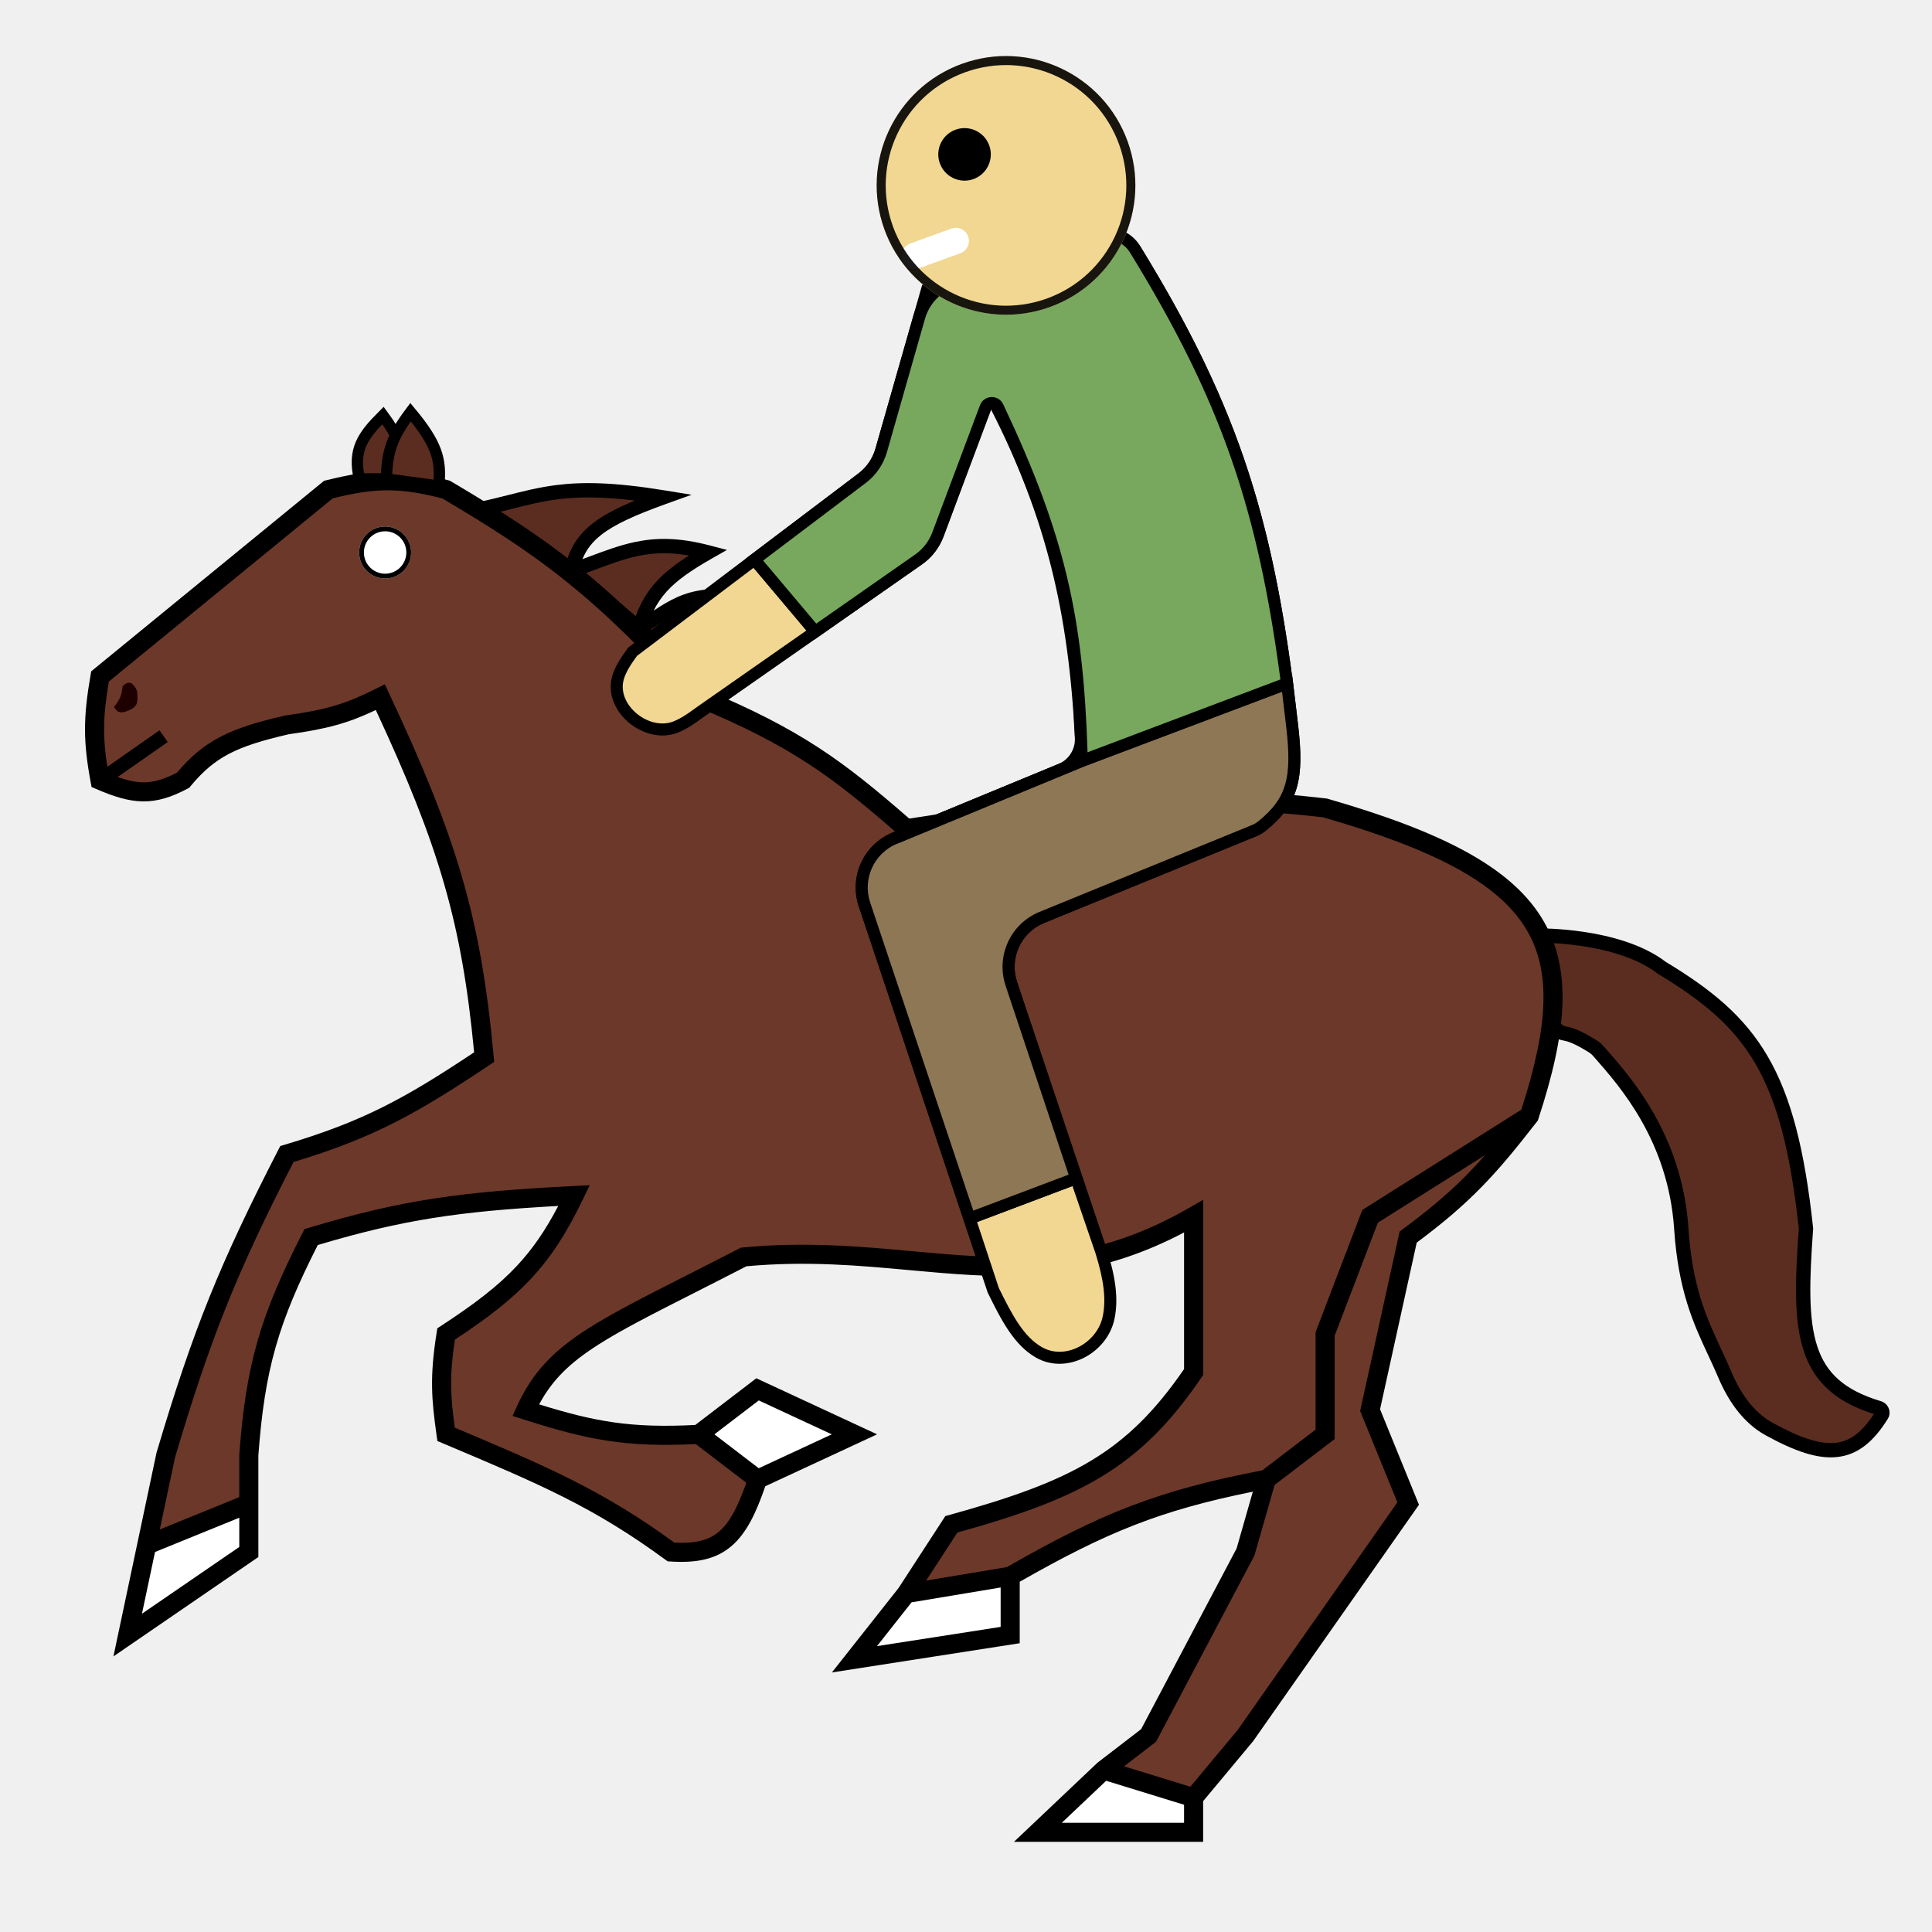
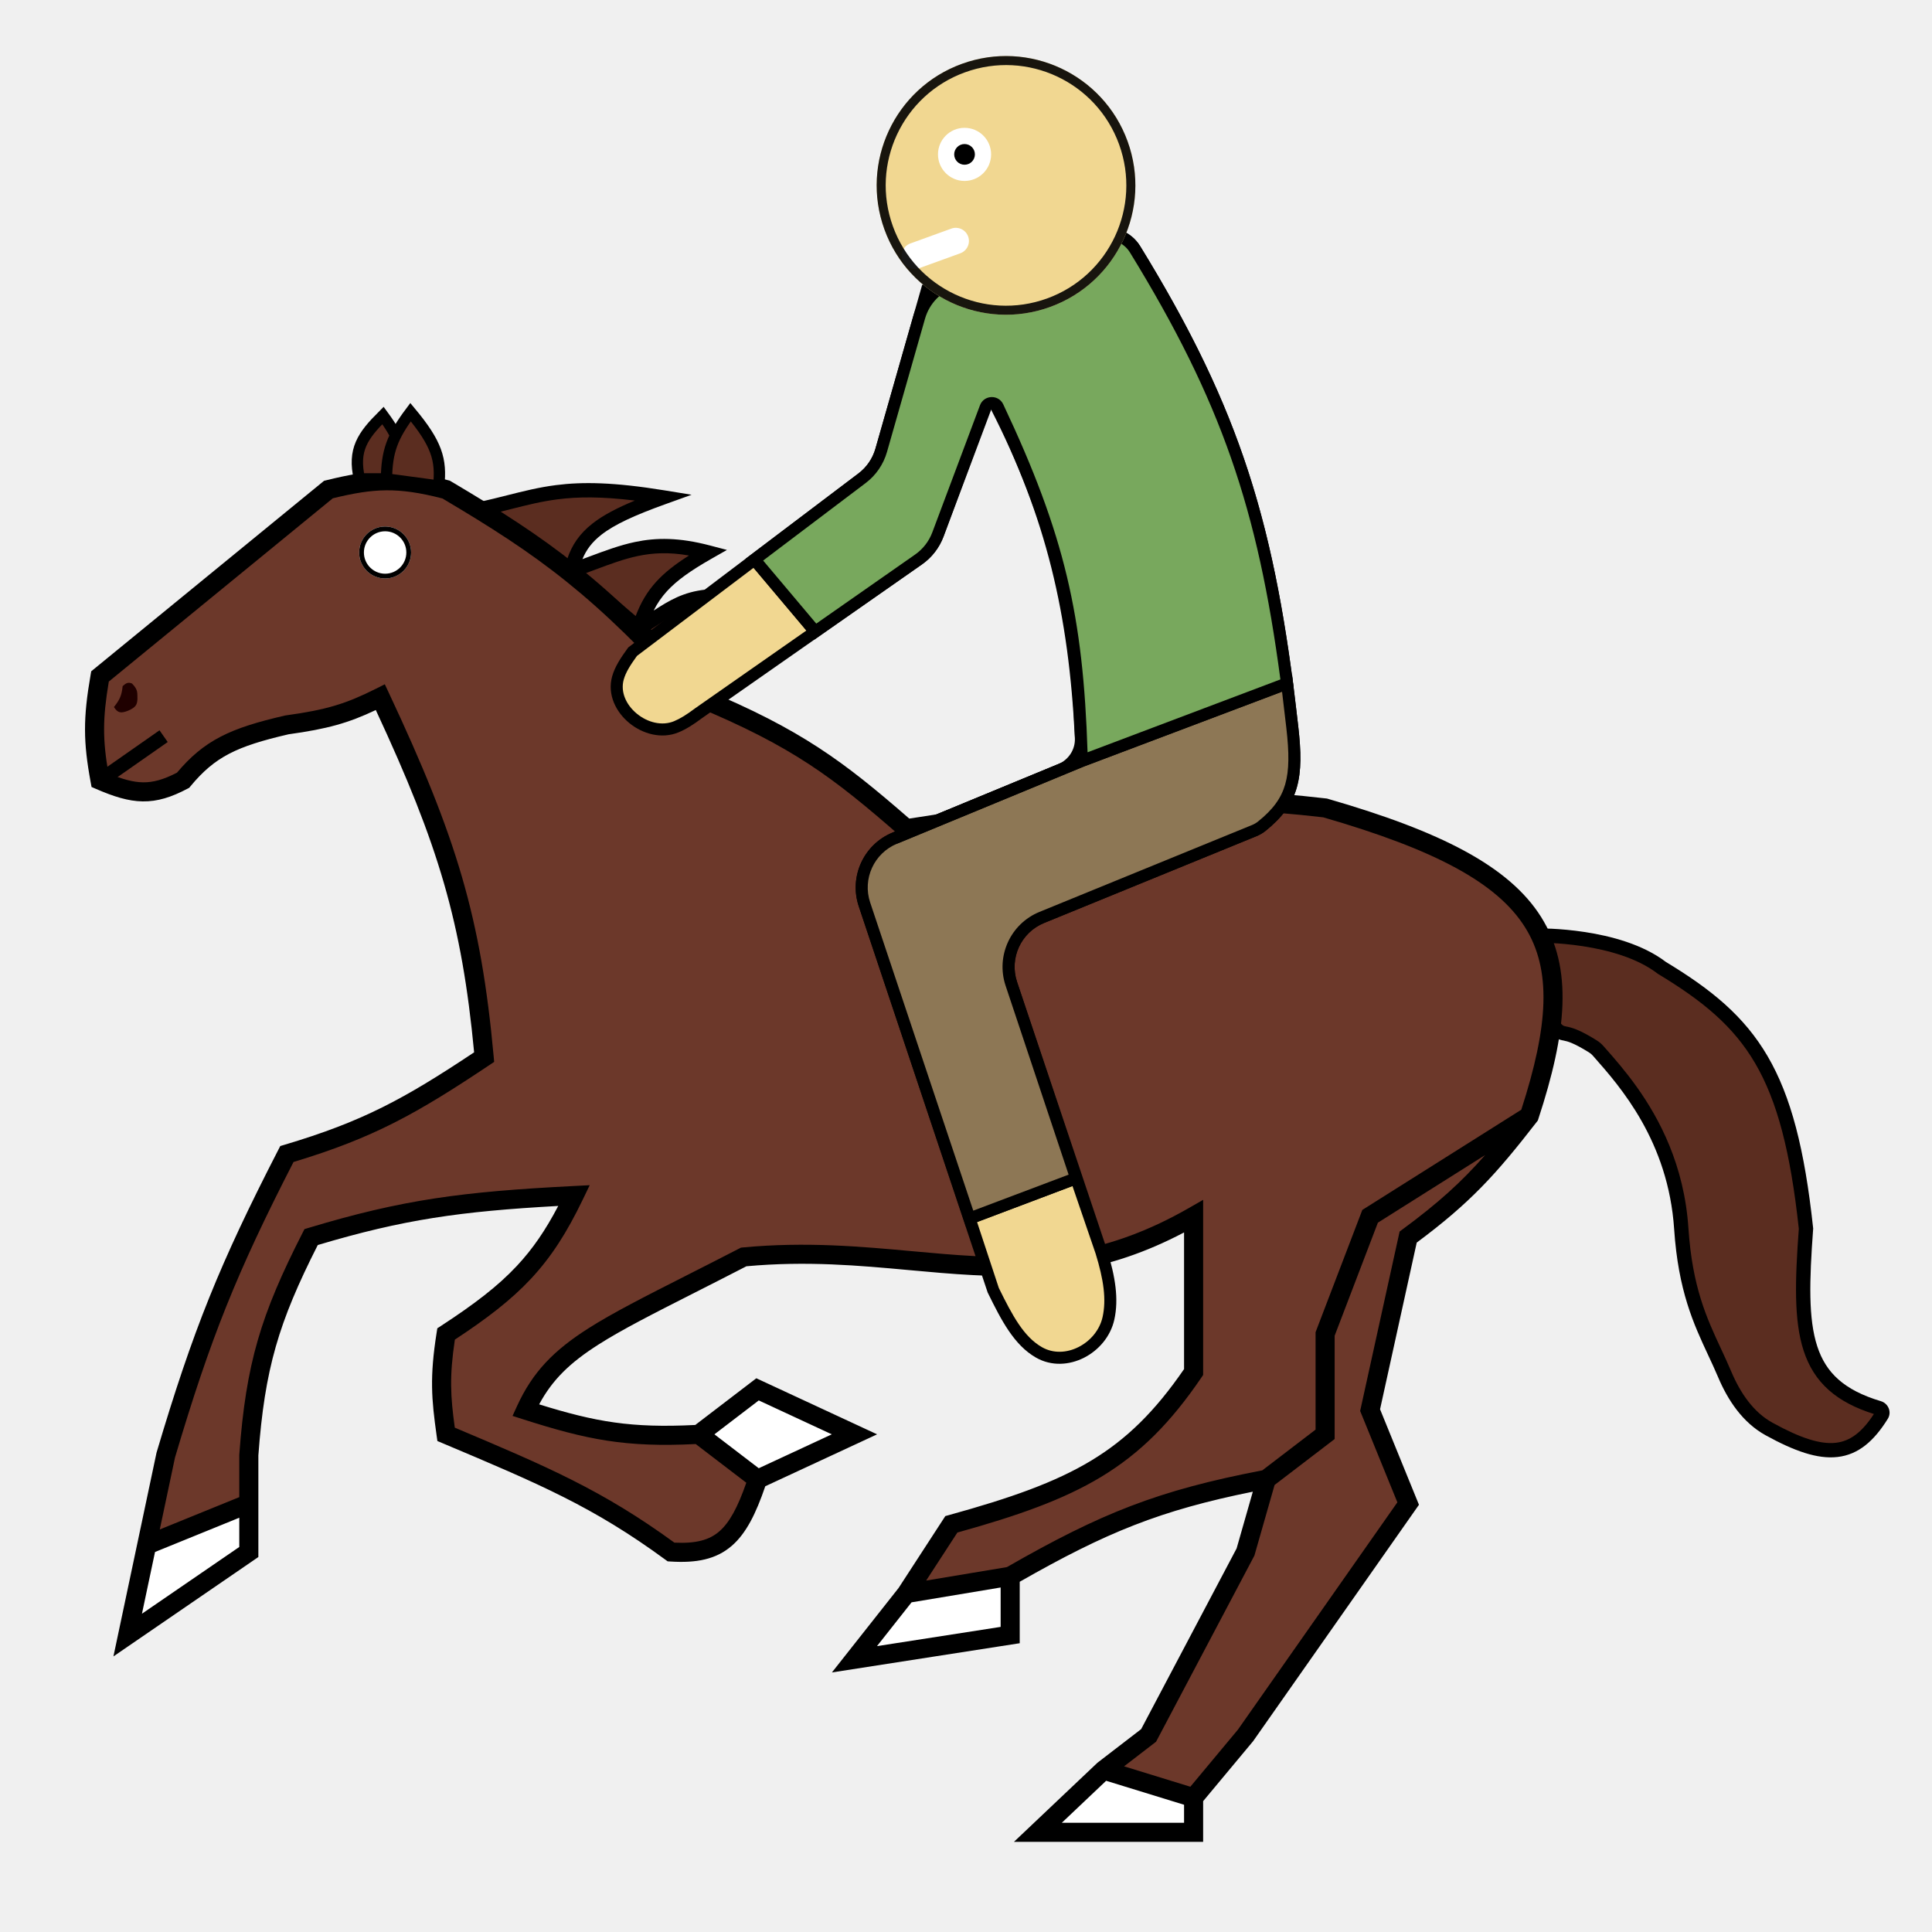
<svg xmlns="http://www.w3.org/2000/svg" width="512" height="512" viewBox="0 0 512 512" fill="none">
  <g clip-path="url(#clip0)">
    <path d="M175.742 131.813C149.366 127.523 143.143 131.41 127.366 134.905L151.444 151.252L169.336 166.493L190.1 185.048C187.124 172.514 191.724 167.587 200.482 158.983C182.284 155.786 179.147 160.691 169.336 166.493C172.262 157.265 176.293 152.871 187.67 146.392C171.862 142.243 164.815 146.529 151.444 151.252C153.482 141.846 159.327 137.718 175.742 131.813Z" fill="#5B2D20" />
    <path fill-rule="evenodd" clip-rule="evenodd" d="M134.298 131.283C131.988 131.865 129.58 132.473 126.956 133.054L122.664 134.005L150.293 152.762L168.089 167.922L193.34 190.486L191.945 184.61C190.528 178.642 190.965 174.746 192.598 171.367C194.301 167.844 197.377 164.691 201.811 160.335L204.44 157.753L200.81 157.115C191.535 155.486 185.833 155.873 181.118 157.581C178.79 158.424 176.777 159.563 174.776 160.816C174.255 161.142 173.742 161.471 173.228 161.803C174.193 159.887 175.321 158.238 176.734 156.69C179.327 153.85 182.973 151.249 188.609 148.039L192.649 145.738L188.152 144.558C179.989 142.416 173.975 142.43 168.251 143.64C164.221 144.491 160.3 145.956 155.978 147.571C155.442 147.771 154.9 147.973 154.351 148.177C155.4 145.621 156.977 143.584 159.369 141.713C162.876 138.971 168.184 136.547 176.384 133.597L183.277 131.117L176.046 129.941C162.742 127.778 154.4 127.656 147.339 128.559C142.789 129.14 138.722 130.166 134.298 131.283ZM155.157 151.924C155.988 151.618 156.79 151.318 157.569 151.027C161.77 149.458 165.301 148.139 169.035 147.35C173.046 146.502 177.255 146.288 182.595 147.215C178.958 149.514 176.155 151.701 173.934 154.133C171.488 156.812 169.81 159.719 168.456 163.253L155.157 151.924ZM172.501 166.778C173.28 166.287 174.023 165.806 174.732 165.347C175.454 164.88 176.139 164.436 176.788 164.03C178.704 162.831 180.452 161.855 182.409 161.146C185.7 159.954 189.8 159.44 196.478 160.289C193.355 163.457 190.788 166.398 189.184 169.717C187.698 172.79 187.072 176.094 187.374 180.069L172.501 166.778ZM150.308 148.189C151.558 144.394 153.641 141.379 157.034 138.726C159.836 136.535 163.505 134.614 168.244 132.653C159.268 131.563 153.104 131.645 147.82 132.32C143.482 132.875 139.782 133.811 135.52 134.888C134.396 135.173 133.234 135.467 132.01 135.766L150.308 148.189Z" fill="black" />
    <path d="M440.414 256.497C428.829 247.585 407.718 247.933 407.718 247.933C401.115 257.443 401.441 262.645 411.434 271.62C414.853 275.634 413.348 271.791 422.193 277.348C422.692 277.662 423.142 278.053 423.532 278.495C430.235 286.111 443.924 301.114 445.558 325.604C446.882 345.448 452.604 353.68 457.063 364.225C459.547 370.099 463.233 375.621 468.818 378.699C483.896 387.009 491.607 386.378 498.669 375.01C499.107 374.304 498.717 373.383 497.921 373.146C477.333 367.006 476.59 353.06 478.608 325.604C474.136 283.99 464.302 270.92 440.414 256.497Z" fill="#5B2D20" />
    <path fill-rule="evenodd" clip-rule="evenodd" d="M407.688 246.037C407.688 246.037 407.687 246.037 407.718 247.933L407.688 246.037L406.715 246.053L406.16 246.852C402.815 251.67 400.863 255.871 401.474 260.24C402.076 264.539 405.087 268.454 410.073 272.946C410.91 273.921 411.599 274.603 412.327 275.046C413.071 275.499 413.765 275.637 414.269 275.737C414.314 275.746 414.358 275.755 414.4 275.763L414.403 275.764C415.3 275.946 416.925 276.278 421.184 278.954C421.518 279.164 421.831 279.432 422.108 279.748C422.253 279.912 422.4 280.079 422.55 280.249C429.369 287.986 442.113 302.445 443.667 325.731C444.761 342.126 448.849 350.9 452.69 359.145C453.593 361.083 454.483 362.992 455.317 364.964C457.878 371.021 461.787 376.988 467.902 380.359C475.484 384.538 481.638 386.73 486.966 386.117C492.485 385.483 496.606 381.925 500.28 376.01C501.433 374.153 500.353 371.893 498.463 371.329C493.495 369.847 489.86 367.935 487.191 365.569C484.54 363.219 482.752 360.343 481.589 356.78C479.219 349.512 479.484 339.549 480.499 325.743L480.511 325.572L480.493 325.402C478.247 304.506 474.635 290.516 468.429 279.897C462.21 269.257 453.499 262.192 441.484 254.928C435.308 250.218 426.789 248.034 420.008 246.999C416.566 246.473 413.499 246.233 411.291 246.124C410.186 246.07 409.293 246.048 408.672 246.04C408.362 246.036 408.12 246.035 407.953 246.035C407.87 246.035 407.805 246.036 407.76 246.036L407.708 246.037L407.694 246.037L407.688 246.037ZM408.718 249.833C409.293 249.841 410.105 249.862 411.104 249.912C413.216 250.016 416.15 250.246 419.435 250.747C426.074 251.761 433.855 253.844 439.258 258L439.343 258.065L439.434 258.12C451.26 265.26 459.382 271.933 465.155 281.811C470.94 291.709 474.477 305.016 476.704 325.637C475.71 339.205 475.352 349.887 477.984 357.956C479.329 362.079 481.461 365.557 484.676 368.407C487.717 371.102 491.645 373.163 496.603 374.725C493.376 379.678 490.231 381.925 486.533 382.35C482.47 382.817 477.229 381.17 469.733 377.038C464.679 374.253 461.215 369.176 458.809 363.487C457.924 361.394 457.002 359.411 456.08 357.43C452.278 349.256 448.494 341.123 447.45 325.478C446.893 317.126 444.969 309.847 442.402 303.57C437.412 291.371 429.992 282.956 425.447 277.8C425.279 277.61 425.115 277.424 424.955 277.243C424.454 276.673 423.866 276.16 423.202 275.743C418.621 272.865 416.575 272.336 415.157 272.047C414.512 271.916 414.445 271.896 414.3 271.807C414.096 271.683 413.712 271.37 412.877 270.39L412.795 270.294L412.7 270.209C407.749 265.763 405.635 262.611 405.23 259.715C404.854 257.03 405.883 254.079 408.718 249.833Z" fill="black" />
    <path d="M316.317 485.583V476.412L292.472 469.075L275.046 485.583H316.317Z" fill="white" />
    <path d="M65.941 411.296L33.841 433.307L38.886 409.461L65.941 398.456V411.296Z" fill="white" />
    <path d="M226.438 380.113L200.759 392.036L185.168 380.113L200.759 368.191L226.438 380.113Z" fill="white" />
    <path d="M226.438 439.727L240.195 422.301L267.709 417.715V433.307L226.438 439.727Z" fill="white" />
    <path d="M373.179 327.837L363.091 373.693L373.179 398.456L330.074 459.903L316.317 476.412L292.472 469.075L304.395 459.903L330.074 411.296L335.577 392.036L351.168 380.113V353.516L363.091 322.334L405.279 295.737C394.332 309.862 387.607 317.193 373.179 327.837Z" fill="#6C382A" />
    <path d="M351.168 380.113L335.577 392.036C307.72 397.343 292.939 403.238 267.709 417.715L240.195 422.301L252.118 403.959C284.946 394.885 300.302 387.17 316.317 363.605L318.112 319.076C290.114 335.125 266.166 336.356 241.447 334.095C227.893 332.855 213.568 331.545 197.085 333.105C191.94 335.761 187.258 338.136 182.99 340.301L182.988 340.301C156.612 353.678 145.997 359.061 139.311 373.693C156.43 379.171 166.322 381.134 185.168 380.113L200.759 392.036C195.663 407.383 190.906 412.134 177.831 411.296C158.411 397.064 144.002 390.987 118.407 380.193L118.217 380.113C116.871 370.541 116.4 365.001 118.217 353.516C136.19 341.799 143.907 333.925 152.151 316.831C122.805 318.328 107.255 320.357 82.449 327.837C71.522 349.249 67.682 361.841 65.941 385.616V398.456L38.886 409.461L43.93 385.616C53.505 353.366 60.552 335.902 76.029 305.826C97.708 299.381 108.919 293.093 128.306 280.146C124.967 243.721 118.636 222.803 100.792 184.765C92.569 188.889 87.226 190.563 76.029 192.102C61.873 195.372 55.496 198.331 48.516 206.776C40.401 211.068 35.539 210.683 26.504 206.776C24.605 196.483 24.55 190.471 26.504 179.262L87.035 129.737C98.779 126.829 105.55 126.446 118.217 129.737C144.295 145.168 158.936 155.615 185.168 184.765C211.355 195.648 222.241 203.953 240.195 219.616C291.205 211.493 318.358 210.28 351.168 214.113C410.963 231.36 420.214 250.215 405.279 295.737L363.091 322.334L351.168 353.516V380.113Z" fill="#6C382A" />
    <path fill-rule="evenodd" clip-rule="evenodd" d="M117.238 132.095C142.932 147.313 157.354 157.636 183.289 186.456L183.67 186.88L184.198 187.099C210.062 197.848 220.718 205.98 238.534 221.521L239.425 222.298L240.593 222.112C291.369 214.026 318.264 212.833 350.668 216.6C380.451 225.209 396.764 234.022 404.109 245.67C411.274 257.034 410.348 271.869 403.158 294.086L361.03 320.645L348.64 353.05V378.864L334.515 389.665C306.872 394.975 291.872 400.962 266.846 415.296L245.445 418.863L253.716 406.139C269.709 401.686 281.766 397.46 291.83 391.38C302.152 385.143 310.244 377.039 318.408 365.026L318.845 364.383V317.971L315.06 320.141C293.934 332.25 276.289 333.809 258.031 332.861C252.79 332.589 247.439 332.1 241.914 331.595C228.277 330.348 213.577 329.005 196.847 330.588L196.36 330.634L195.925 330.859C190.857 333.476 186.219 335.828 181.97 337.983C170.853 343.62 162.403 347.905 155.903 352.043C146.739 357.878 141.144 363.599 137.012 372.643L135.828 375.233L138.541 376.101C155.595 381.559 165.748 383.612 184.37 382.686L197.78 392.941C195.466 399.554 193.306 403.505 190.631 405.825C188 408.107 184.516 409.094 178.719 408.814C159.628 394.915 145.157 388.732 120.524 378.342C119.398 370.096 119.062 364.881 120.544 355.015C129.113 349.379 135.458 344.502 140.679 338.916C146.111 333.106 150.233 326.628 154.428 317.929L156.28 314.089L152.022 314.307C122.547 315.81 106.781 317.86 81.719 325.416L80.687 325.728L80.198 326.688C69.132 348.372 65.188 361.29 63.42 385.431L63.413 385.524V396.755L42.345 405.325L46.382 386.238C55.795 354.546 62.737 337.263 77.786 307.939C99.117 301.503 110.506 295.072 129.71 282.248L130.96 281.413L130.823 279.915C127.452 243.14 121.021 221.936 103.081 183.691L101.978 181.341L99.659 182.505C91.713 186.49 86.641 188.092 75.685 189.597L75.572 189.613L75.46 189.639C68.335 191.285 62.945 192.899 58.415 195.256C53.959 197.574 50.445 200.552 46.898 204.769C43.277 206.632 40.57 207.361 37.891 207.323C35.317 207.286 32.537 206.54 28.75 204.981C27.194 196.075 27.177 190.467 28.836 180.62L88.193 132.055C93.72 130.707 97.99 129.984 102.306 129.94C106.671 129.896 111.207 130.547 117.238 132.095ZM41.081 411.297L63.413 402.213V409.964L37.622 427.649L41.081 411.297ZM201.081 389.099L189.329 380.113L201.081 371.127L220.435 380.113L201.081 389.099ZM184.254 377.63C167.32 378.483 157.866 376.828 142.883 372.17C146.376 365.651 151.031 361.139 158.619 356.308C164.896 352.312 173.017 348.194 184.005 342.621C188.175 340.506 192.757 338.182 197.808 335.576C213.839 334.11 227.649 335.375 240.98 336.595C246.618 337.112 252.171 337.62 257.769 337.911C275.571 338.835 293.208 337.444 313.789 326.609V362.823C306.093 374.016 298.604 381.379 289.215 387.052C279.583 392.872 267.818 396.996 251.445 401.522L250.521 401.777L238.139 420.826L220.464 443.214L270.237 435.472V419.182C293.25 406.059 307.473 400.277 332.012 395.312L327.716 410.348L302.417 458.236L290.827 467.15L268.702 488.111H318.845V477.327L332.083 461.441L376.041 398.779L365.729 373.468L375.445 329.305C389.588 318.787 396.425 311.289 407.277 297.286L407.545 296.941L407.681 296.525C415.169 273.7 416.968 256.583 408.386 242.973C399.907 229.528 381.753 220.304 351.869 211.684L351.668 211.626L351.461 211.602C318.59 207.762 291.352 208.957 240.965 216.934C223.51 201.749 212.361 193.379 186.665 182.65C160.479 153.607 145.647 143.03 119.505 127.561L119.198 127.38L118.853 127.29C112.388 125.611 107.295 124.834 102.255 124.884C97.224 124.935 92.376 125.81 86.427 127.283L85.875 127.42L24.175 177.901L24.014 178.828C22.01 190.321 22.062 196.636 24.018 207.235L24.263 208.561L25.501 209.096C30.099 211.085 33.948 212.323 37.819 212.378C41.752 212.435 45.425 211.271 49.697 209.01L50.143 208.775L50.464 208.387C53.785 204.37 56.87 201.759 60.748 199.741C64.67 197.701 69.516 196.205 76.487 194.591C86.773 193.171 92.341 191.603 99.59 188.165C116.266 224.014 122.376 244.463 125.648 278.879C107.155 291.176 96.195 297.193 75.309 303.403L74.275 303.71L73.781 304.669C58.234 334.883 51.127 352.493 41.506 384.896L41.477 384.994L30.061 438.965L68.469 412.627V385.709C70.16 362.717 73.814 350.475 84.212 329.947C106.933 323.166 121.878 321.041 147.939 319.587C144.562 326.034 141.17 330.987 136.986 335.464C131.984 340.814 125.759 345.582 116.837 351.399L115.896 352.012L115.72 353.121C113.853 364.926 114.344 370.729 115.714 380.465L115.914 381.885L117.425 382.523C143.025 393.319 157.182 399.297 176.336 413.335L176.932 413.771L177.669 413.818C184.508 414.257 189.761 413.272 193.944 409.645C197.785 406.314 200.359 401.04 202.808 393.872L232.442 380.113L200.437 365.254L184.254 377.63ZM313.789 478.279V483.055H281.391L293.139 471.925L313.789 478.279ZM297.89 468.097L315.452 473.501L328.065 458.366L370.318 398.133L360.453 373.918L370.914 326.366L371.678 325.802C381.217 318.766 387.309 313.23 393.573 306.105L365.151 324.024L353.696 353.983V381.362L337.778 393.535L332.432 412.243L306.372 461.571L297.89 468.097ZM265.181 420.7V431.142L232.413 436.239L241.574 424.634L265.181 420.7Z" fill="black" />
    <path d="M95.176 146.417C95.176 150.22 98.259 153.303 102.062 153.303C105.865 153.303 108.948 150.22 108.948 146.417C108.948 142.614 105.865 139.531 102.062 139.531C98.259 139.531 95.176 142.614 95.176 146.417Z" fill="white" />
    <path fill-rule="evenodd" clip-rule="evenodd" d="M102.062 152.039C98.957 152.039 96.44 149.522 96.44 146.417C96.44 143.312 98.957 140.795 102.062 140.795C105.167 140.795 107.684 143.312 107.684 146.417C107.684 149.522 105.167 152.039 102.062 152.039ZM102.062 153.303C98.259 153.303 95.176 150.22 95.176 146.417C95.176 142.614 98.259 139.531 102.062 139.531C105.865 139.531 108.948 142.614 108.948 146.417C108.948 150.22 105.865 153.303 102.062 153.303Z" fill="black" />
    <path d="M33.942 188.346C32.053 189.083 31.191 188.976 30.195 187.366C31.735 185.458 32.259 184.254 32.501 181.832C33.445 180.97 33.984 180.726 34.98 181.14C36.697 182.859 36.356 183.712 36.421 185.291C36.336 186.682 36.083 187.416 33.942 188.346Z" fill="#1F0000" />
    <path fill-rule="evenodd" clip-rule="evenodd" d="M42.271 193.537L26.091 204.848L28.263 207.956L44.444 196.645L42.271 193.537Z" fill="black" />
    <path d="M101.492 110.107C106.512 116.941 107.177 120.55 107.568 126.905H95.251C93.488 119.196 96.085 115.507 101.492 110.107Z" fill="#5B2D20" stroke="black" stroke-width="3" />
    <path d="M108.802 109.229C115.751 117.577 117.019 121.798 116.256 128.798L102.419 126.937C102.514 119.616 103.932 115.743 108.802 109.229Z" fill="#5B2D20" stroke="black" stroke-width="3" />
    <path d="M342.473 192.73C336.51 139.656 327.434 109.435 300.806 66.074C298.697 62.641 294.499 61.114 290.663 62.343L245.683 76.748L233.532 119.33C232.689 122.284 230.908 124.883 228.457 126.736L199.942 148.291L167.65 172.7C165.783 175.271 164.383 177.417 163.753 179.699C161.528 187.752 171.511 195.792 179.232 192.602C181.051 191.85 182.918 190.672 185.066 189.053L216.043 167.403L243.396 148.285C245.756 146.635 247.557 144.305 248.558 141.606L262.324 104.478C278.33 134.667 284.763 161.239 286.443 195.51C286.623 199.191 284.435 202.571 281.03 203.978L237.108 222.122C230.236 224.96 226.733 232.631 229.087 239.683L263.218 341.922C266.831 349.272 270.015 355.359 275.349 358.404C282.452 362.46 291.996 357.339 293.756 349.35C294.864 344.319 294.036 338.74 291.863 331.732L268.035 260.729C265.661 253.654 269.189 245.95 276.098 243.127L332.358 220.132C333.073 219.84 333.752 219.458 334.355 218.975C342.714 212.274 343.986 205.987 342.473 192.73Z" fill="#F1D791" />
    <path fill-rule="evenodd" clip-rule="evenodd" d="M291.148 63.859C294.296 62.851 297.729 64.107 299.449 66.907C325.935 110.036 334.949 140.024 340.891 192.908L340.892 192.91C341.644 199.504 341.668 204.124 340.587 207.869C339.529 211.534 337.363 214.523 333.359 217.732C332.891 218.107 332.349 218.416 331.755 218.658L275.495 241.653C267.81 244.794 263.884 253.364 266.526 261.236L283.31 311.248L257.864 320.858L230.597 239.179C228.508 232.92 231.617 226.112 237.715 223.593L281.638 205.45C285.653 203.791 288.247 199.799 288.033 195.432C286.343 160.959 279.86 134.154 263.731 103.733C259.299 95.374 254.143 86.749 248.166 77.624L291.148 63.859ZM246.26 80.529C251.723 88.929 256.469 96.887 260.583 104.595L247.065 141.052C246.177 143.448 244.578 145.516 242.484 146.98L216.323 165.264L202.241 148.549L229.417 128.006C232.144 125.945 234.126 123.053 235.063 119.767L246.26 80.529ZM199.697 150.471L213.703 167.096L184.13 187.765L184.108 187.782C182.007 189.365 180.263 190.453 178.624 191.13C175.447 192.443 171.634 191.49 168.774 189.137C165.914 186.785 164.392 183.364 165.287 180.123C165.819 178.199 167.006 176.31 168.8 173.826L199.697 150.471ZM262.57 108.395C277.246 137.056 283.242 162.725 284.853 195.588C285 198.583 283.218 201.352 280.422 202.507L236.5 220.65C228.856 223.808 224.958 232.342 227.577 240.187L261.706 342.421L261.708 342.426L261.742 342.528L261.789 342.624C265.348 349.865 268.724 356.455 274.559 359.787C278.662 362.129 283.401 361.779 287.276 359.814C291.145 357.852 294.317 354.207 295.311 349.693C296.509 344.254 295.583 338.354 293.384 331.261L293.379 331.243L293.373 331.226L293.37 331.216L269.545 260.223C267.437 253.943 270.569 247.106 276.7 244.6L332.96 221.606C333.797 221.264 334.612 220.809 335.351 220.217C339.706 216.725 342.356 213.221 343.646 208.752C344.912 204.365 344.816 199.213 344.055 192.551C338.071 139.286 328.933 108.834 302.162 65.241C299.665 61.175 294.702 59.377 290.177 60.827L244.386 75.492L232.001 118.893C231.253 121.515 229.672 123.822 227.497 125.466L166.501 171.573L166.361 171.764C164.5 174.329 162.934 176.684 162.218 179.275C160.888 184.087 163.245 188.712 166.751 191.596C170.256 194.479 175.295 195.951 179.84 194.073C181.831 193.25 183.816 191.988 186.001 190.342L244.308 149.59C246.933 147.755 248.937 145.163 250.05 142.159L262.57 108.395ZM290.35 332.226C292.491 339.139 293.219 344.389 292.201 349.008C291.436 352.483 288.956 355.392 285.836 356.974C282.724 358.552 279.139 358.735 276.138 357.021C271.328 354.275 268.34 348.728 264.695 341.318L258.933 323.858L284.214 314.31L290.35 332.226Z" fill="black" />
    <path d="M334.355 218.975C342.714 212.274 343.986 205.987 342.473 192.73L341.098 181.097L286.691 201.64L237.116 222.118C230.241 224.958 226.738 232.635 229.098 239.689L256.943 322.908L285.188 312.241L268.004 260.713C265.646 253.643 269.176 245.956 276.075 243.136L332.358 220.132C333.073 219.84 333.752 219.458 334.355 218.975Z" fill="#8D7755" />
    <path fill-rule="evenodd" clip-rule="evenodd" d="M342.44 178.889L286.106 200.159L236.508 220.647C228.86 223.806 224.963 232.347 227.589 240.194L255.958 324.982L287.183 313.189L269.514 260.21C267.421 253.935 270.554 247.112 276.677 244.61L332.96 221.606C333.797 221.264 334.613 220.809 335.351 220.217C339.707 216.725 342.356 213.221 343.646 208.752C344.912 204.365 344.816 199.212 344.055 192.549L344.054 192.543L342.44 178.889ZM339.756 183.306L340.892 192.914C341.644 199.506 341.668 204.124 340.587 207.869C339.529 211.534 337.363 214.523 333.359 217.732C332.891 218.107 332.349 218.416 331.755 218.658L275.472 241.662C267.797 244.799 263.87 253.351 266.493 261.217L283.194 311.292L257.928 320.834L230.608 239.183C228.514 232.923 231.623 226.11 237.724 223.59L287.276 203.121L339.756 183.306Z" fill="black" />
    <path d="M290.662 62.343L252.897 74.438C248.39 75.881 244.903 79.481 243.605 84.032L233.532 119.33C232.689 122.284 230.908 124.883 228.457 126.736L199.942 148.291L216.043 167.403L243.42 148.268C245.765 146.629 247.558 144.318 248.563 141.638L261.193 107.964C261.739 106.506 263.764 106.42 264.429 107.828C281.041 143.046 285.66 164.553 286.691 201.64L341.065 181.1C335.042 135.024 325.427 106.166 300.805 66.073C298.697 62.641 294.499 61.114 290.662 62.343Z" fill="#78A85D" />
    <path fill-rule="evenodd" clip-rule="evenodd" d="M302.162 65.24C299.665 61.174 294.702 59.377 290.177 60.827L252.411 72.921C247.398 74.527 243.518 78.533 242.074 83.595L232.001 118.893C231.253 121.515 229.672 123.822 227.497 125.466L197.643 148.033L215.763 169.541L244.332 149.573C246.941 147.75 248.936 145.178 250.054 142.198L262.683 108.523C262.705 108.466 262.727 108.449 262.739 108.44C262.758 108.427 262.791 108.414 262.834 108.412C262.877 108.41 262.909 108.421 262.928 108.432C262.94 108.438 262.963 108.453 262.989 108.507C279.338 143.168 283.982 164.381 285.068 200.588L236.5 220.65L237.715 223.593L287.276 203.121L342.807 182.144L342.644 180.894C336.593 134.61 326.908 105.536 302.162 65.24ZM288.215 199.362C287.053 163.42 282.243 141.863 265.869 107.148C264.601 104.461 260.74 104.636 259.702 107.405L247.072 141.079C246.181 143.457 244.589 145.509 242.508 146.963L216.323 165.264L202.241 148.549L229.417 128.006C232.144 125.945 234.126 123.053 235.063 119.766L245.136 84.469C246.288 80.43 249.383 77.235 253.383 75.954L291.148 63.859C294.296 62.851 297.729 64.107 299.448 66.907C323.722 106.432 333.315 134.915 339.322 180.057L288.215 199.362Z" fill="black" />
    <path d="M234.385 60.814C240.837 78.609 260.492 87.804 278.287 81.353C296.082 74.901 305.277 55.245 298.826 37.451C292.374 19.656 272.719 10.46 254.924 16.912C237.129 23.364 227.934 43.019 234.385 60.814Z" fill="#F1D791" />
+     <circle r="7.038" transform="matrix(-1 -7.70176e-09 -7.70176e-09 1 255.615 40.913)" fill="white" />
+     <circle r="2.744" transform="matrix(-1 -7.70176e-09 -7.70176e-09 1 255.615 40.913)" fill="black" />
    <rect width="18.513" height="6.962" rx="3.481" transform="matrix(-0.940119 0.340846 0.340846 0.940119 255.382 59.3976)" fill="white" />
    <path opacity="0.9" fill-rule="evenodd" clip-rule="evenodd" d="M277.471 79.102C260.919 85.103 242.637 76.55 236.636 59.998C230.635 43.446 239.188 25.164 255.74 19.163C272.292 13.162 290.574 21.715 296.575 38.267C302.576 54.818 294.023 73.101 277.471 79.102ZM278.287 81.353C260.492 87.804 240.837 78.609 234.385 60.814C227.934 43.019 237.129 23.364 254.924 16.912C272.719 10.46 292.374 19.656 298.826 37.451C305.277 55.245 296.082 74.901 278.287 81.353Z" fill="black" />
-     <circle r="6.962" transform="matrix(-0.940119 0.340846 0.340846 0.940119 255.615 40.913)" fill="black" />
  </g>
  <defs>
    <clipPath id="clip0">
      <rect width="512" height="512" fill="white" transform="matrix(-1 0 0 1 512 0)" />
    </clipPath>
  </defs>
</svg>
